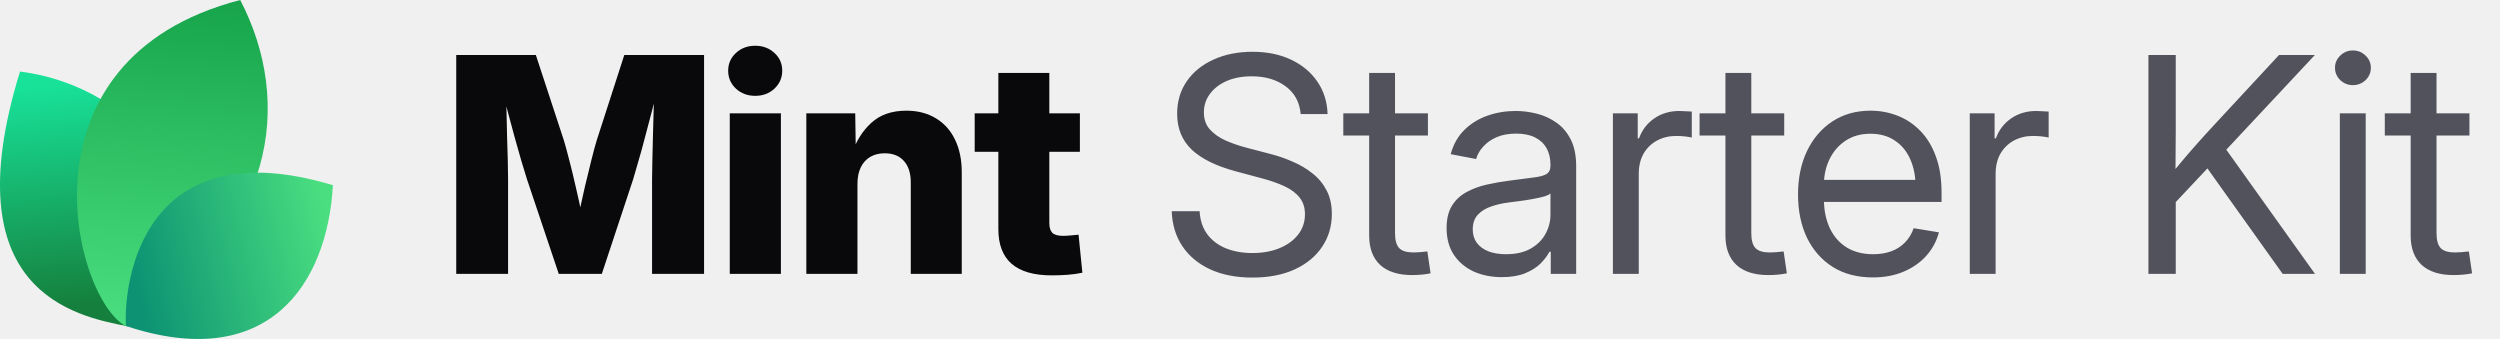
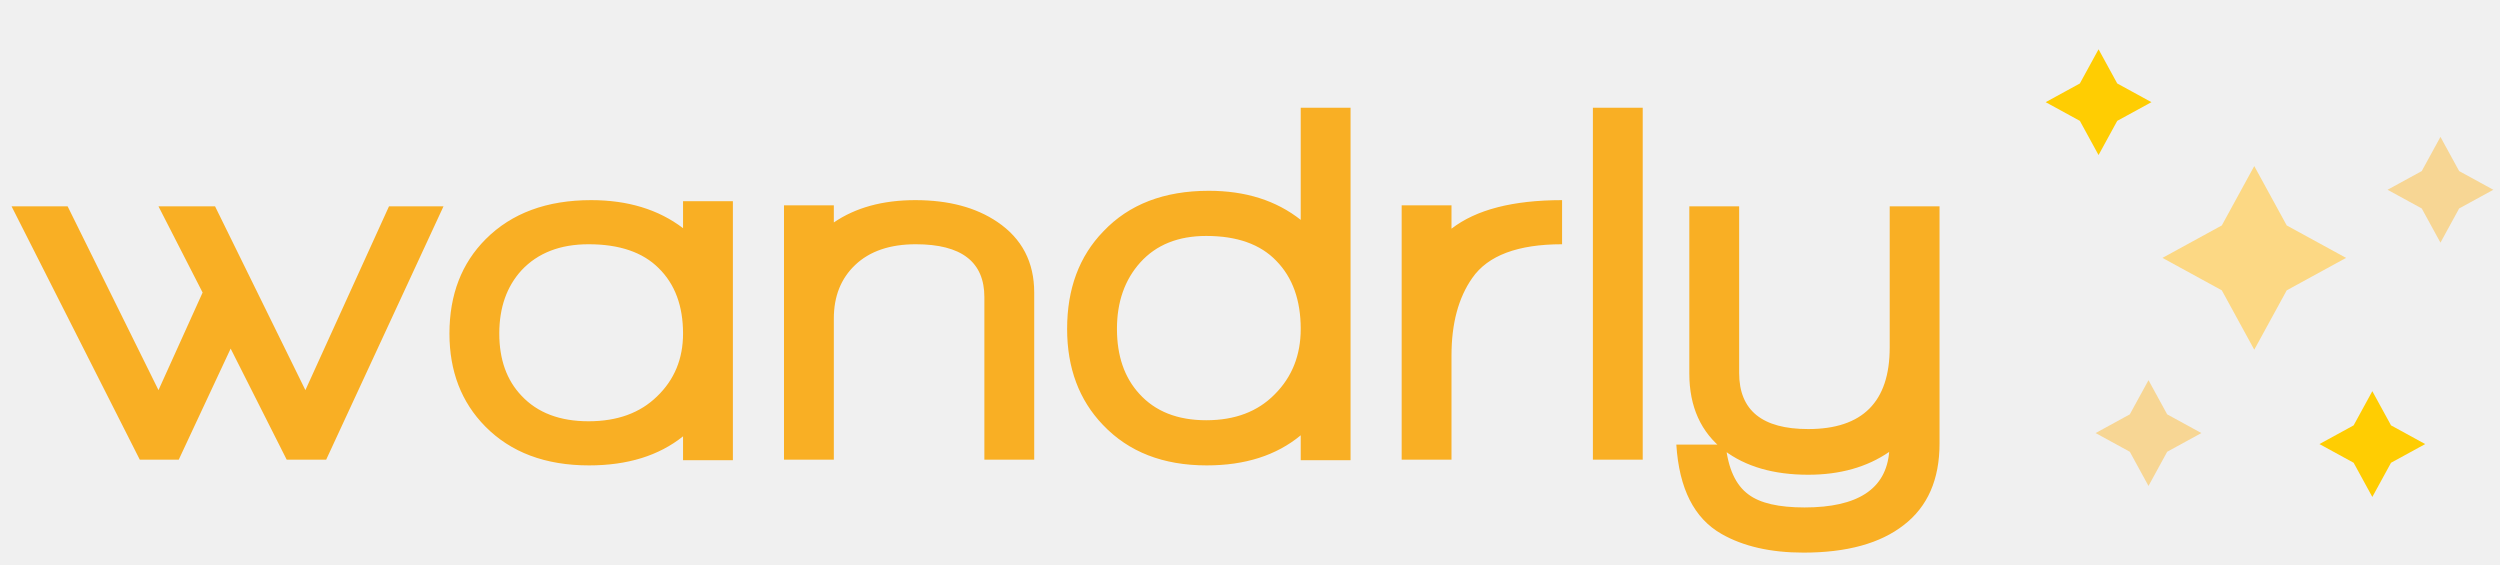
- <svg xmlns="http://www.w3.org/2000/svg" width="177" height="24" viewBox="0 0 177 24" fill="none">
-   <path d="M9.061 23.108C5.268 22.377 -3.391 20.627 1.417 5.064C9.634 6.099 16.973 14.064 9.061 23.108Z" fill="url(#paint0_linear_17557_2020)" />
-   <path d="M8.919 23.094C5.276 21.222 0.784 4.209 17.007 0C20.757 7.193 19.621 16.545 8.919 23.094Z" fill="url(#paint1_linear_17557_2020)" />
-   <path d="M8.914 23.079C8.735 19.882 10.159 9.085 23.57 13.111C23.181 20.123 18.984 26.418 8.914 23.079Z" fill="url(#paint2_linear_17557_2020)" />
-   <path d="M32.301 19.392V3.894H37.938L39.925 9.948C40.036 10.315 40.164 10.787 40.31 11.362C40.462 11.938 40.611 12.552 40.757 13.204C40.91 13.855 41.048 14.483 41.173 15.086C41.305 15.682 41.412 16.192 41.495 16.615H40.695C40.771 16.192 40.871 15.682 40.996 15.086C41.128 14.49 41.267 13.866 41.412 13.214C41.565 12.562 41.714 11.948 41.86 11.373C42.005 10.79 42.133 10.315 42.244 9.948L44.2 3.894H49.848V19.392H46.166V12.704C46.166 12.357 46.173 11.917 46.187 11.383C46.2 10.849 46.214 10.27 46.228 9.646C46.249 9.022 46.266 8.391 46.28 7.753C46.301 7.115 46.311 6.519 46.311 5.964H46.623C46.485 6.561 46.332 7.181 46.166 7.826C45.999 8.471 45.833 9.102 45.666 9.719C45.507 10.336 45.351 10.901 45.198 11.414C45.053 11.928 44.928 12.357 44.824 12.704L42.608 19.392H39.561L37.314 12.704C37.203 12.357 37.072 11.928 36.919 11.414C36.773 10.901 36.614 10.34 36.441 9.729C36.274 9.112 36.104 8.481 35.931 7.836C35.764 7.192 35.608 6.567 35.463 5.964H35.827C35.834 6.512 35.844 7.105 35.858 7.743C35.872 8.374 35.886 9.005 35.9 9.636C35.92 10.26 35.938 10.839 35.952 11.373C35.965 11.907 35.972 12.351 35.972 12.704V19.392H32.301ZM51.668 19.392V8.024H55.288V19.392H51.668ZM53.468 6.786C52.927 6.786 52.473 6.616 52.105 6.276C51.738 5.93 51.554 5.507 51.554 5.007C51.554 4.508 51.738 4.088 52.105 3.749C52.473 3.409 52.927 3.239 53.468 3.239C54.009 3.239 54.463 3.409 54.83 3.749C55.198 4.082 55.382 4.501 55.382 5.007C55.382 5.507 55.198 5.93 54.83 6.276C54.463 6.616 54.009 6.786 53.468 6.786ZM60.708 13.027V19.392H57.088V8.024H60.551L60.593 10.967H60.281C60.593 10.024 61.061 9.268 61.685 8.7C62.309 8.124 63.138 7.836 64.171 7.836C64.975 7.836 65.672 8.017 66.262 8.377C66.851 8.731 67.302 9.234 67.614 9.885C67.933 10.537 68.092 11.307 68.092 12.194V19.392H64.483V12.912C64.483 12.26 64.32 11.754 63.994 11.394C63.675 11.033 63.221 10.853 62.632 10.853C62.25 10.853 61.914 10.936 61.623 11.102C61.332 11.269 61.106 11.515 60.947 11.841C60.787 12.16 60.708 12.555 60.708 13.027ZM76.456 8.024V10.749H69.008V8.024H76.456ZM70.683 5.163H74.292V15.783C74.292 16.102 74.361 16.334 74.5 16.48C74.646 16.625 74.899 16.698 75.259 16.698C75.405 16.698 75.596 16.688 75.831 16.667C76.074 16.646 76.251 16.629 76.362 16.615L76.632 19.309C76.313 19.378 75.963 19.427 75.582 19.455C75.207 19.482 74.836 19.496 74.469 19.496C73.2 19.496 72.25 19.222 71.619 18.674C70.995 18.127 70.683 17.308 70.683 16.22V5.163Z" fill="#09090B" />
-   <path d="M88.667 19.652C87.523 19.652 86.528 19.458 85.682 19.07C84.843 18.681 84.188 18.137 83.716 17.437C83.245 16.736 82.992 15.908 82.957 14.951H84.933C84.968 15.596 85.148 16.14 85.474 16.584C85.8 17.021 86.24 17.354 86.795 17.582C87.35 17.804 87.974 17.915 88.667 17.915C89.388 17.915 90.026 17.801 90.581 17.572C91.143 17.343 91.583 17.024 91.902 16.615C92.228 16.199 92.391 15.717 92.391 15.169C92.391 14.698 92.266 14.306 92.017 13.994C91.767 13.675 91.413 13.408 90.956 13.193C90.498 12.978 89.954 12.787 89.323 12.621L87.502 12.132C86.123 11.765 85.082 11.255 84.382 10.603C83.689 9.944 83.342 9.095 83.342 8.055C83.342 7.174 83.571 6.404 84.028 5.746C84.486 5.087 85.117 4.577 85.921 4.217C86.726 3.849 87.645 3.666 88.678 3.666C89.718 3.666 90.63 3.853 91.413 4.227C92.204 4.602 92.824 5.122 93.275 5.787C93.726 6.446 93.965 7.209 93.993 8.076H92.089C92.013 7.23 91.656 6.574 91.018 6.11C90.387 5.638 89.586 5.403 88.615 5.403C87.95 5.403 87.36 5.513 86.847 5.735C86.341 5.957 85.946 6.262 85.661 6.651C85.377 7.032 85.235 7.469 85.235 7.961C85.235 8.447 85.377 8.849 85.661 9.168C85.946 9.48 86.317 9.74 86.774 9.948C87.232 10.149 87.724 10.319 88.251 10.457L89.884 10.884C90.439 11.023 90.977 11.206 91.496 11.435C92.023 11.657 92.495 11.934 92.911 12.267C93.334 12.593 93.67 12.995 93.92 13.474C94.17 13.945 94.294 14.504 94.294 15.149C94.294 16.015 94.066 16.788 93.608 17.468C93.157 18.148 92.512 18.681 91.673 19.07C90.834 19.458 89.832 19.652 88.667 19.652ZM101.097 8.024V9.594H95.106V8.024H101.097ZM96.937 5.163H98.767V16.521C98.767 17 98.865 17.347 99.059 17.562C99.26 17.77 99.6 17.874 100.078 17.874C100.21 17.874 100.366 17.867 100.546 17.853C100.733 17.832 100.903 17.815 101.056 17.801L101.285 19.351C101.097 19.392 100.886 19.423 100.65 19.444C100.414 19.465 100.189 19.475 99.974 19.475C98.996 19.475 98.244 19.236 97.717 18.758C97.197 18.272 96.937 17.579 96.937 16.677V5.163ZM106.33 19.621C105.595 19.621 104.932 19.489 104.343 19.226C103.754 18.955 103.285 18.564 102.939 18.05C102.592 17.53 102.419 16.896 102.419 16.147C102.419 15.495 102.547 14.965 102.804 14.556C103.06 14.146 103.403 13.828 103.833 13.599C104.263 13.363 104.742 13.186 105.269 13.068C105.796 12.95 106.333 12.857 106.881 12.787C107.574 12.69 108.132 12.617 108.555 12.569C108.978 12.52 109.287 12.441 109.481 12.33C109.675 12.212 109.772 12.014 109.772 11.737V11.654C109.772 11.203 109.679 10.815 109.492 10.489C109.311 10.163 109.041 9.91 108.68 9.729C108.32 9.549 107.872 9.459 107.338 9.459C106.805 9.459 106.34 9.546 105.945 9.719C105.556 9.892 105.241 10.118 104.998 10.395C104.755 10.665 104.593 10.953 104.509 11.258L102.71 10.915C102.897 10.222 103.22 9.65 103.677 9.199C104.135 8.748 104.679 8.412 105.31 8.19C105.941 7.968 106.607 7.857 107.307 7.857C107.8 7.857 108.295 7.92 108.795 8.044C109.301 8.169 109.765 8.381 110.188 8.679C110.611 8.97 110.951 9.369 111.208 9.875C111.464 10.374 111.593 11.005 111.593 11.768V19.392H109.793V17.822H109.7C109.568 18.085 109.363 18.359 109.086 18.643C108.809 18.921 108.444 19.153 107.994 19.34C107.543 19.527 106.988 19.621 106.33 19.621ZM106.621 17.998C107.321 17.998 107.904 17.867 108.368 17.603C108.84 17.333 109.19 16.986 109.419 16.563C109.654 16.133 109.772 15.682 109.772 15.211V13.692C109.703 13.769 109.554 13.841 109.325 13.911C109.096 13.973 108.829 14.032 108.524 14.088C108.226 14.143 107.921 14.192 107.609 14.233C107.304 14.275 107.033 14.309 106.798 14.337C106.354 14.393 105.938 14.49 105.549 14.628C105.168 14.76 104.86 14.954 104.624 15.211C104.388 15.467 104.27 15.811 104.27 16.241C104.27 16.615 104.367 16.934 104.561 17.198C104.762 17.461 105.04 17.662 105.393 17.801C105.747 17.933 106.156 17.998 106.621 17.998ZM114.193 19.392V8.024H115.951V9.792H116.045C116.253 9.209 116.61 8.741 117.116 8.388C117.622 8.034 118.219 7.857 118.905 7.857C119.058 7.857 119.217 7.864 119.384 7.878C119.55 7.885 119.682 7.892 119.779 7.899V9.74C119.716 9.719 119.578 9.695 119.363 9.667C119.155 9.639 118.922 9.625 118.666 9.625C118.174 9.625 117.726 9.733 117.324 9.948C116.922 10.163 116.603 10.471 116.367 10.874C116.138 11.276 116.024 11.758 116.024 12.319V19.392H114.193ZM126.322 8.024V9.594H120.33V8.024H126.322ZM122.161 5.163H123.992V16.521C123.992 17 124.089 17.347 124.283 17.562C124.484 17.77 124.824 17.874 125.302 17.874C125.434 17.874 125.59 17.867 125.77 17.853C125.958 17.832 126.127 17.815 126.28 17.801L126.509 19.351C126.322 19.392 126.11 19.423 125.874 19.444C125.639 19.465 125.413 19.475 125.198 19.475C124.221 19.475 123.468 19.236 122.941 18.758C122.421 18.272 122.161 17.579 122.161 16.677V5.163ZM132.604 19.642C131.502 19.642 130.555 19.396 129.765 18.903C128.974 18.404 128.364 17.714 127.934 16.834C127.511 15.946 127.3 14.927 127.3 13.775C127.3 12.611 127.511 11.584 127.934 10.697C128.364 9.802 128.964 9.102 129.734 8.596C130.51 8.089 131.408 7.836 132.428 7.836C133.1 7.836 133.738 7.954 134.341 8.19C134.952 8.426 135.489 8.783 135.954 9.261C136.425 9.74 136.793 10.343 137.056 11.071C137.327 11.792 137.462 12.645 137.462 13.63V14.296H128.433V12.735H136.463L135.631 13.297C135.631 12.541 135.506 11.876 135.257 11.3C135.007 10.725 134.643 10.277 134.165 9.958C133.686 9.632 133.107 9.469 132.428 9.469C131.748 9.469 131.162 9.632 130.67 9.958C130.177 10.284 129.796 10.725 129.526 11.279C129.262 11.827 129.13 12.441 129.13 13.12V14.046C129.13 14.864 129.273 15.572 129.557 16.168C129.841 16.757 130.243 17.211 130.763 17.53C131.283 17.842 131.901 17.998 132.615 17.998C133.093 17.998 133.523 17.929 133.905 17.79C134.293 17.645 134.619 17.433 134.882 17.156C135.153 16.879 135.354 16.546 135.486 16.157L137.275 16.449C137.108 17.08 136.81 17.634 136.38 18.113C135.95 18.591 135.413 18.966 134.768 19.236C134.123 19.507 133.402 19.642 132.604 19.642ZM139.459 19.392V8.024H141.217V9.792H141.311C141.519 9.209 141.876 8.741 142.382 8.388C142.888 8.034 143.485 7.857 144.171 7.857C144.324 7.857 144.483 7.864 144.649 7.878C144.816 7.885 144.948 7.892 145.045 7.899V9.74C144.982 9.719 144.844 9.695 144.629 9.667C144.421 9.639 144.188 9.625 143.932 9.625C143.439 9.625 142.992 9.733 142.59 9.948C142.188 10.163 141.869 10.471 141.633 10.874C141.404 11.276 141.29 11.758 141.29 12.319V19.392H139.459ZM153.429 14.961V12.715C153.783 12.257 154.136 11.82 154.49 11.404C154.844 10.981 155.204 10.565 155.572 10.156C155.939 9.74 156.314 9.327 156.695 8.918L161.355 3.894H163.893L157.277 10.967H157.184L153.429 14.961ZM152.108 19.392V3.894H154.043V9.241L154.022 12.559L154.043 13.505V19.392H152.108ZM161.615 19.392L155.967 11.477L157.173 9.969L163.903 19.392H161.615ZM165.661 19.392V8.024H167.492V19.392H165.661ZM166.587 6.027C166.24 6.027 165.942 5.909 165.692 5.673C165.443 5.43 165.318 5.139 165.318 4.799C165.318 4.459 165.443 4.172 165.692 3.936C165.942 3.693 166.24 3.572 166.587 3.572C166.934 3.572 167.232 3.693 167.482 3.936C167.731 4.172 167.856 4.459 167.856 4.799C167.856 5.139 167.731 5.43 167.482 5.673C167.232 5.909 166.934 6.027 166.587 6.027ZM174.836 8.024V9.594H168.844V8.024H174.836ZM170.675 5.163H172.506V16.521C172.506 17 172.603 17.347 172.797 17.562C172.998 17.77 173.338 17.874 173.816 17.874C173.948 17.874 174.104 17.867 174.284 17.853C174.472 17.832 174.641 17.815 174.794 17.801L175.023 19.351C174.836 19.392 174.624 19.423 174.388 19.444C174.153 19.465 173.927 19.475 173.712 19.475C172.735 19.475 171.982 19.236 171.455 18.758C170.935 18.272 170.675 17.579 170.675 16.677V5.163Z" fill="#52525C" />
+ <svg xmlns="http://www.w3.org/2000/svg" width="301" height="68" viewBox="0 0 301 68" fill="none">
+   <g clip-path="url(#clip0_817_204)">
+     <path d="M300.197 22.848L296.081 25.099L293.83 29.215L291.579 25.099L287.462 22.848L291.579 20.597L293.83 16.481L296.081 20.597L300.197 22.848Z" fill="#F7D694" />
+     <path d="M265.045 52.14L260.929 54.391L258.679 58.507L256.427 54.391L252.311 52.14L256.427 49.889L258.679 45.773L260.929 49.889L265.045 52.14Z" fill="#F7D694" />
+     <path d="M282.467 31.049L275.321 34.957L271.413 42.103L267.506 34.957L260.359 31.049L267.506 27.142L271.413 19.995L275.321 27.142L282.467 31.049Z" fill="#FCD884" />
+     <path d="M291.995 53.465L287.879 55.716L285.628 59.832L283.377 55.716L279.261 53.465L283.377 51.214L285.628 47.098L287.879 51.214L291.995 53.465Z" fill="#FFCD02" />
+     <path d="M259.032 12.301L254.916 14.552L252.666 18.668L250.415 14.552L246.299 12.301L250.415 10.05L252.666 5.934L254.916 10.05L259.032 12.301Z" fill="#FFCD02" />
+     <path d="M39.27 55.347H34.52L27.77 41.971L21.519 55.347H16.832L1.394 24.846H8.144L19.082 46.971L24.394 35.221L19.082 24.846H25.894L36.77 46.971L46.833 24.846H53.395L39.27 55.347ZM82.239 55.409V52.534C79.322 54.867 75.551 56.034 70.927 56.034C65.676 56.034 61.509 54.472 58.426 51.347C55.551 48.43 54.113 44.7 54.113 40.159C54.113 35.492 55.572 31.7 58.488 28.783C61.614 25.658 65.843 24.096 71.176 24.096C75.593 24.096 79.281 25.221 82.239 27.471V24.221H88.239V55.409H82.239ZM79.302 32.283C77.385 30.367 74.572 29.408 70.864 29.408C67.447 29.408 64.759 30.45 62.801 32.533C61.009 34.492 60.114 37.034 60.114 40.159C60.114 43.284 61.009 45.784 62.801 47.659C64.718 49.701 67.405 50.721 70.864 50.721C74.322 50.721 77.072 49.721 79.114 47.721C81.197 45.721 82.239 43.2 82.239 40.159C82.239 36.825 81.26 34.2 79.302 32.283ZM118.519 55.347V35.783C118.519 31.533 115.769 29.408 110.269 29.408C107.143 29.408 104.706 30.242 102.956 31.908C101.248 33.533 100.393 35.679 100.393 38.346V55.347H94.393V24.721H100.393V26.783C103.018 24.991 106.289 24.096 110.206 24.096C114.206 24.096 117.498 24.971 120.081 26.721C123.04 28.721 124.519 31.554 124.519 35.221V55.347H118.519ZM156.607 55.409V52.409C153.69 54.826 149.919 56.034 145.294 56.034C140.044 56.034 135.877 54.409 132.794 51.159C129.919 48.159 128.481 44.305 128.481 39.596C128.481 34.763 129.939 30.846 132.856 27.846C135.94 24.596 140.169 22.971 145.544 22.971C149.961 22.971 153.649 24.137 156.607 26.471V12.97H162.607V55.409H156.607ZM153.669 31.408C151.753 29.408 148.94 28.408 145.232 28.408C141.857 28.408 139.211 29.471 137.294 31.596C135.419 33.679 134.481 36.346 134.481 39.596C134.481 42.846 135.377 45.45 137.169 47.409C139.086 49.534 141.774 50.597 145.232 50.597C148.69 50.597 151.44 49.555 153.482 47.471C155.565 45.388 156.607 42.763 156.607 39.596C156.607 36.138 155.628 33.408 153.669 31.408ZM177.261 33.471C175.594 35.846 174.761 38.95 174.761 42.784V55.347H168.761V24.721H174.761V27.533C177.72 25.241 182.157 24.096 188.074 24.096V29.408C182.741 29.408 179.136 30.762 177.261 33.471ZM191.784 55.347V12.97H197.784V55.347H191.784ZM217.144 66.535C213.186 66.535 209.894 65.785 207.268 64.284C203.977 62.41 202.164 58.826 201.831 53.534H207.769C208.061 56.409 208.977 58.409 210.519 59.534C211.894 60.576 214.144 61.097 217.269 61.097C223.686 61.097 227.082 58.868 227.457 54.409C224.79 56.243 221.54 57.159 217.706 57.159C213.54 57.159 210.165 56.18 207.581 54.222C204.789 52.055 203.394 48.971 203.394 44.971V24.846H209.394V44.909C209.394 49.409 212.164 51.659 217.706 51.659C224.248 51.659 227.52 48.388 227.52 41.846V24.846H233.52V53.409C233.52 57.743 232.082 61.014 229.207 63.222C226.374 65.43 222.352 66.535 217.144 66.535Z" fill="#F9AF24" />
+   </g>
  <defs>
-     <linearGradient id="paint0_linear_17557_2020" x1="3.776" y1="5.916" x2="5.232" y2="21.559" gradientUnits="userSpaceOnUse">
-       <stop stop-color="#18E299" />
-       <stop offset="1" stop-color="#15803D" />
-     </linearGradient>
-     <linearGradient id="paint1_linear_17557_2020" x1="12.171" y1="-0.718" x2="10.19" y2="22.983" gradientUnits="userSpaceOnUse">
-       <stop stop-color="#16A34A" />
-       <stop offset="1" stop-color="#4ADE80" />
-     </linearGradient>
-     <linearGradient id="paint2_linear_17557_2020" x1="23.133" y1="15.353" x2="9.338" y2="18.52" gradientUnits="userSpaceOnUse">
-       <stop stop-color="#4ADE80" />
-       <stop offset="1" stop-color="#0D9373" />
-     </linearGradient>
+     <clipPath id="clip0_817_204">
+       <rect width="300" height="66.818" fill="white" transform="translate(0.795898 0.59082)" />
+     </clipPath>
  </defs>
</svg>
